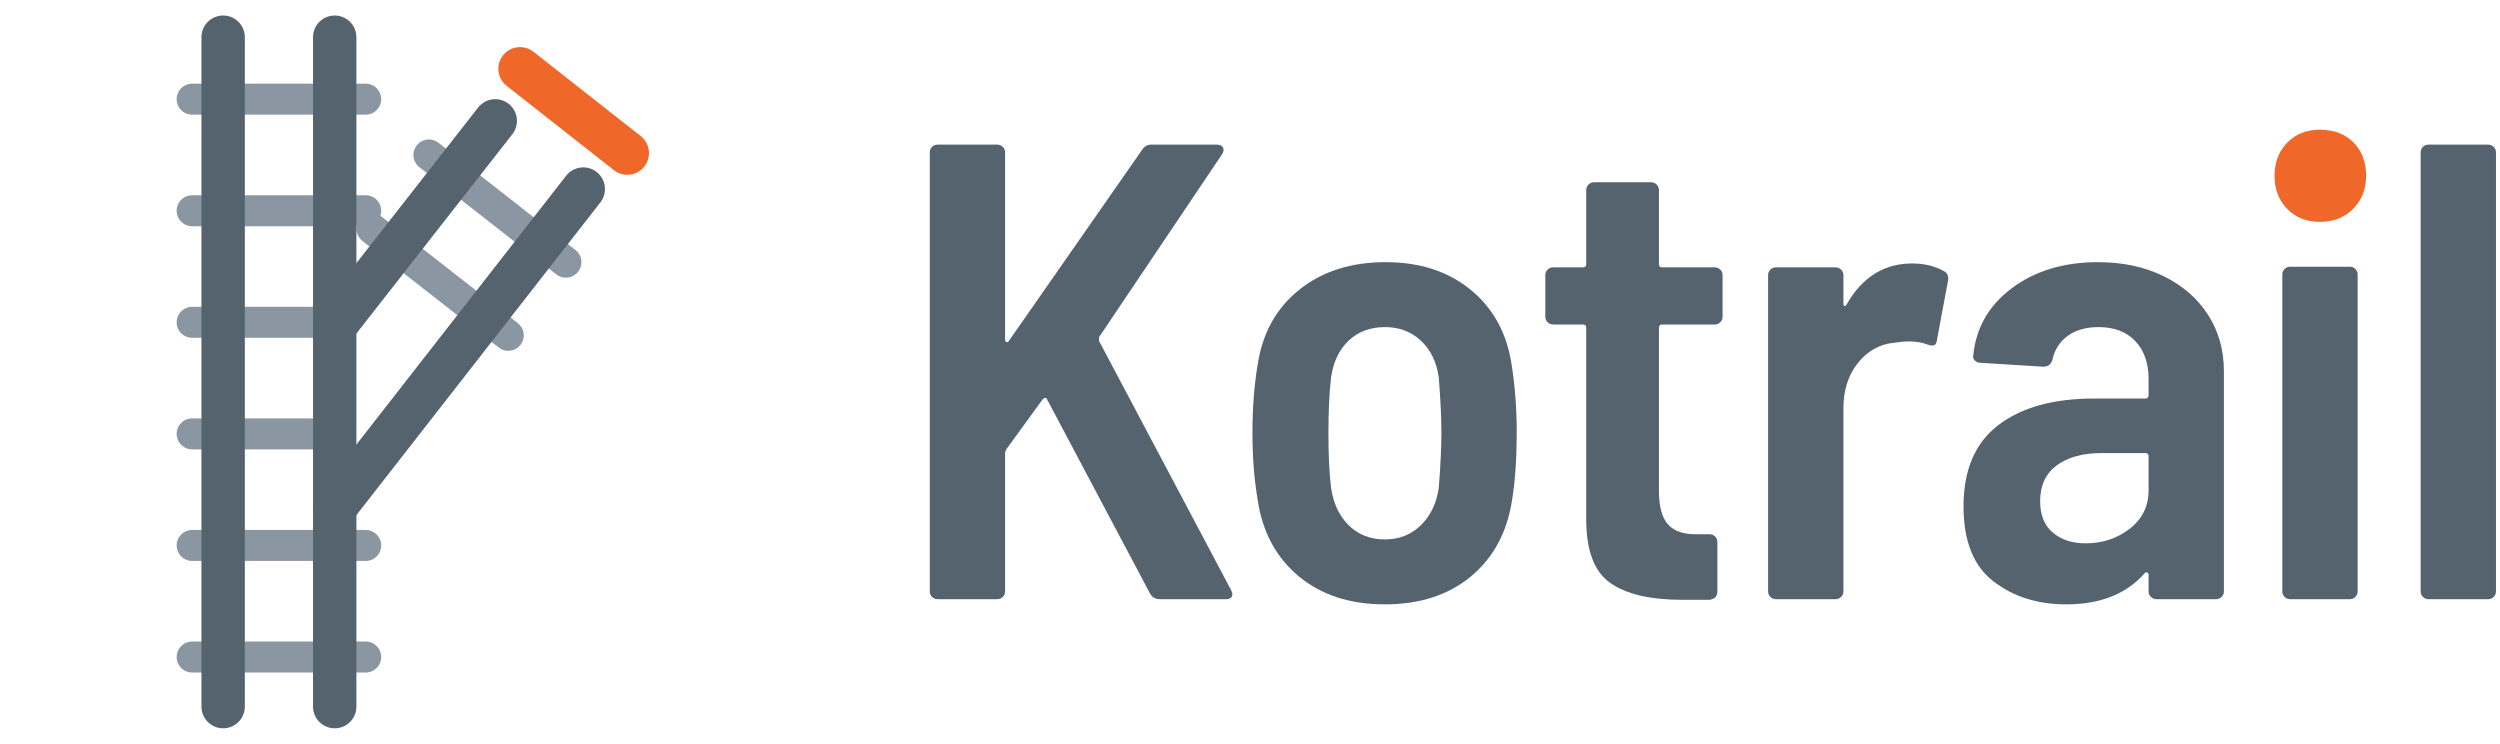
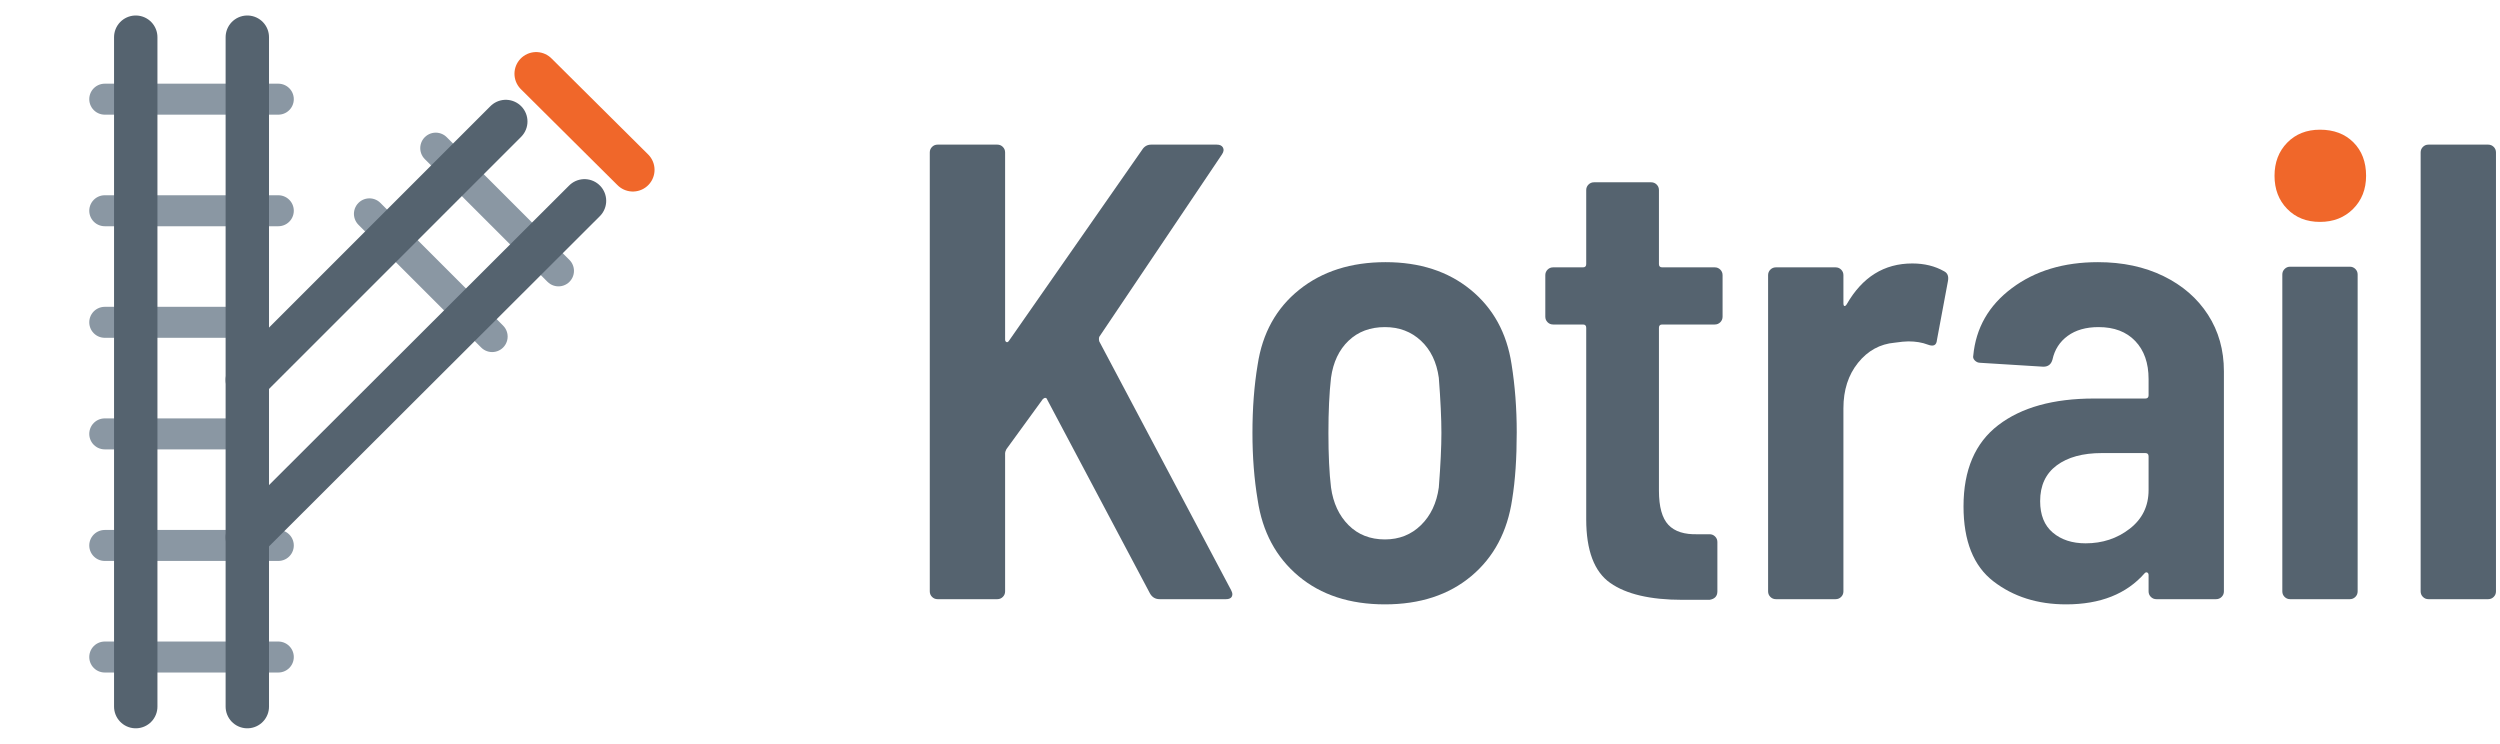
<svg xmlns="http://www.w3.org/2000/svg" width="242" height="72" viewBox="0 0 242 72" role="img" aria-label="Kotrail">
  <g transform="translate(0 0) scale(0.6)">
    <g stroke="#8A97A3" stroke-width="5" stroke-linecap="round" fill="none">
-       <path d="M31 16H59M31 34H59M31 52H54M31 70H54M31 88H59M31 106H59" />
-       <path d="M69.2 25L91.3 42.3M60 36.9L82 54.1" />
+       <path d="M16.9 16H44.9M16.9 34H44.9M16.9 52H39.9M16.9 70H39.9M16.9 88H44.9M16.9 106H44.9" />
+       <path d="M70.3 23.9L90.1 43.7M59.6 34.5L79.4 54.3" />
    </g>
    <g stroke="#55636F" stroke-width="7" stroke-linecap="round" fill="none">
-       <path d="M36 6V114M54 6V114" />
-       <path d="M54 81.9L94.1 30.5M54 52.6L79.9 19.5" />
+       <path d="M21.9 6V114M39.9 6V114" />
+       <path d="M39.9 86.7L94.3 32.4M39.9 61.3L81.6 19.6" />
    </g>
-     <path stroke="#F0672A" d="M83.9 11.1L101.2 24.7" stroke-width="7" stroke-linecap="round" fill="none" />
+     <path stroke="#F0672A" d="M86.5 11.9L102.1 27.4" stroke-width="7" stroke-linecap="round" fill="none" />
  </g>
  <path fill="#55636F" transform="translate(85.98 58.0) scale(0.062857 -0.062857)" d="M64 12V688Q64 693 67.5 696.5Q71 700 76 700H168Q173 700 176.5 696.5Q180 693 180 688V400Q180 397 182.0 396.0Q184 395 186 398L391 692Q396 700 405 700H506Q513 700 515.5 695.5Q518 691 514 685L325 404Q324 401 325 397L528 14Q530 10 530 8Q530 0 520 0H418Q408 0 403 9L245 307Q244 310 242.0 310.0Q240 310 238 308L182 231Q180 227 180 225V12Q180 7 176.5 3.5Q173 0 168 0H76Q71 0 67.5 3.5Q64 7 64 12Z" />
  <path fill="#55636F" transform="translate(118.66 58.0) scale(0.062857 -0.062857)" d="M49 153Q41 201 41 256Q41 313 49 361Q60 434 113.0 476.5Q166 519 246 519Q325 519 377.0 476.5Q429 434 440 362Q448 312 448 257Q448 197 441 154Q430 79 378.0 35.5Q326 -8 245 -8Q164 -8 112.0 35.5Q60 79 49 153ZM328 172Q332 224 332 256Q332 289 328 341Q323 377 300.5 398.0Q278 419 245 419Q211 419 189.0 398.0Q167 377 162 341Q158 306 158 256Q158 205 162 172Q167 136 189.0 114.0Q211 92 245 92Q278 92 300.5 114.0Q323 136 328 172Z" />
  <path fill="#55636F" transform="translate(148.14 58.0) scale(0.062857 -0.062857)" d="M284 423H203Q198 423 198 418V167Q198 130 212.5 114.5Q227 99 258 100H276Q281 100 284.5 96.5Q288 93 288 88V12Q288 1 276 -1H234Q160 -1 123.0 25.0Q86 51 86 123V418Q86 423 81 423H35Q30 423 26.5 426.5Q23 430 23 435V499Q23 504 26.5 507.5Q30 511 35 511H81Q86 511 86 516V630Q86 635 89.5 638.5Q93 642 98 642H186Q191 642 194.5 638.5Q198 635 198 630V516Q198 511 203 511H284Q289 511 292.5 507.5Q296 504 296 499V435Q296 430 292.5 426.5Q289 423 284 423Z" />
  <path fill="#55636F" transform="translate(167.82 58.0) scale(0.062857 -0.062857)" d="M324 505Q332 501 330 490L313 399Q312 387 299 392Q286 397 269 397Q262 397 248 395Q214 392 191.5 364.0Q169 336 169 294V12Q169 7 165.5 3.5Q162 0 157 0H65Q60 0 56.5 3.5Q53 7 53 12V499Q53 504 56.5 507.5Q60 511 65 511H157Q162 511 165.5 507.5Q169 504 169 499V456Q169 452 170.5 451.5Q172 451 174 454Q210 517 275 517Q303 517 324 505Z" />
  <path fill="#55636F" transform="translate(188.12 58.0) scale(0.062857 -0.062857)" d="M432 351V12Q432 7 428.5 3.5Q425 0 420 0H328Q323 0 319.5 3.5Q316 7 316 12V37Q316 40 314.0 41.0Q312 42 310 40Q268 -8 189 -8Q123 -8 77.0 27.5Q31 63 31 143Q31 227 84.5 268.0Q138 309 232 309H311Q316 309 316 314V339Q316 376 295.5 397.5Q275 419 239 419Q210 419 191.5 405.5Q173 392 168 369Q165 358 154 358L57 364Q52 364 48.5 367.5Q45 371 46 375Q52 439 105.5 479.0Q159 519 238 519Q295 519 339.0 497.5Q383 476 407.5 438.0Q432 400 432 351ZM316 168V220Q316 225 311 225H244Q200 225 174.5 206.0Q149 187 149 151Q149 119 168.5 102.5Q188 86 219 86Q258 86 287.0 108.5Q316 131 316 168Z" />
  <path fill="#F0672A" transform="translate(217.22 58.0) scale(0.062857 -0.062857)" d="M47 652Q47 683 66.5 703.0Q86 723 117 723Q149 723 168.5 703.5Q188 684 188 652Q188 621 168.0 601.0Q148 581 117 581Q86 581 66.5 601.0Q47 621 47 652Z" />
  <path fill="#55636F" transform="translate(217.22 58.0) scale(0.062857 -0.062857)" d="M59 12V500Q59 505 62.5 508.5Q66 512 71 512H163Q168 512 171.5 508.5Q175 505 175 500V12Q175 7 171.5 3.5Q168 0 163 0H71Q66 0 62.5 3.5Q59 7 59 12Z" />
  <path fill="#55636F" transform="translate(231.05 58.0) scale(0.062857 -0.062857)" d="M52 12V688Q52 693 55.5 696.5Q59 700 64 700H156Q161 700 164.5 696.5Q168 693 168 688V12Q168 7 164.5 3.5Q161 0 156 0H64Q59 0 55.5 3.5Q52 7 52 12Z" />
</svg>
